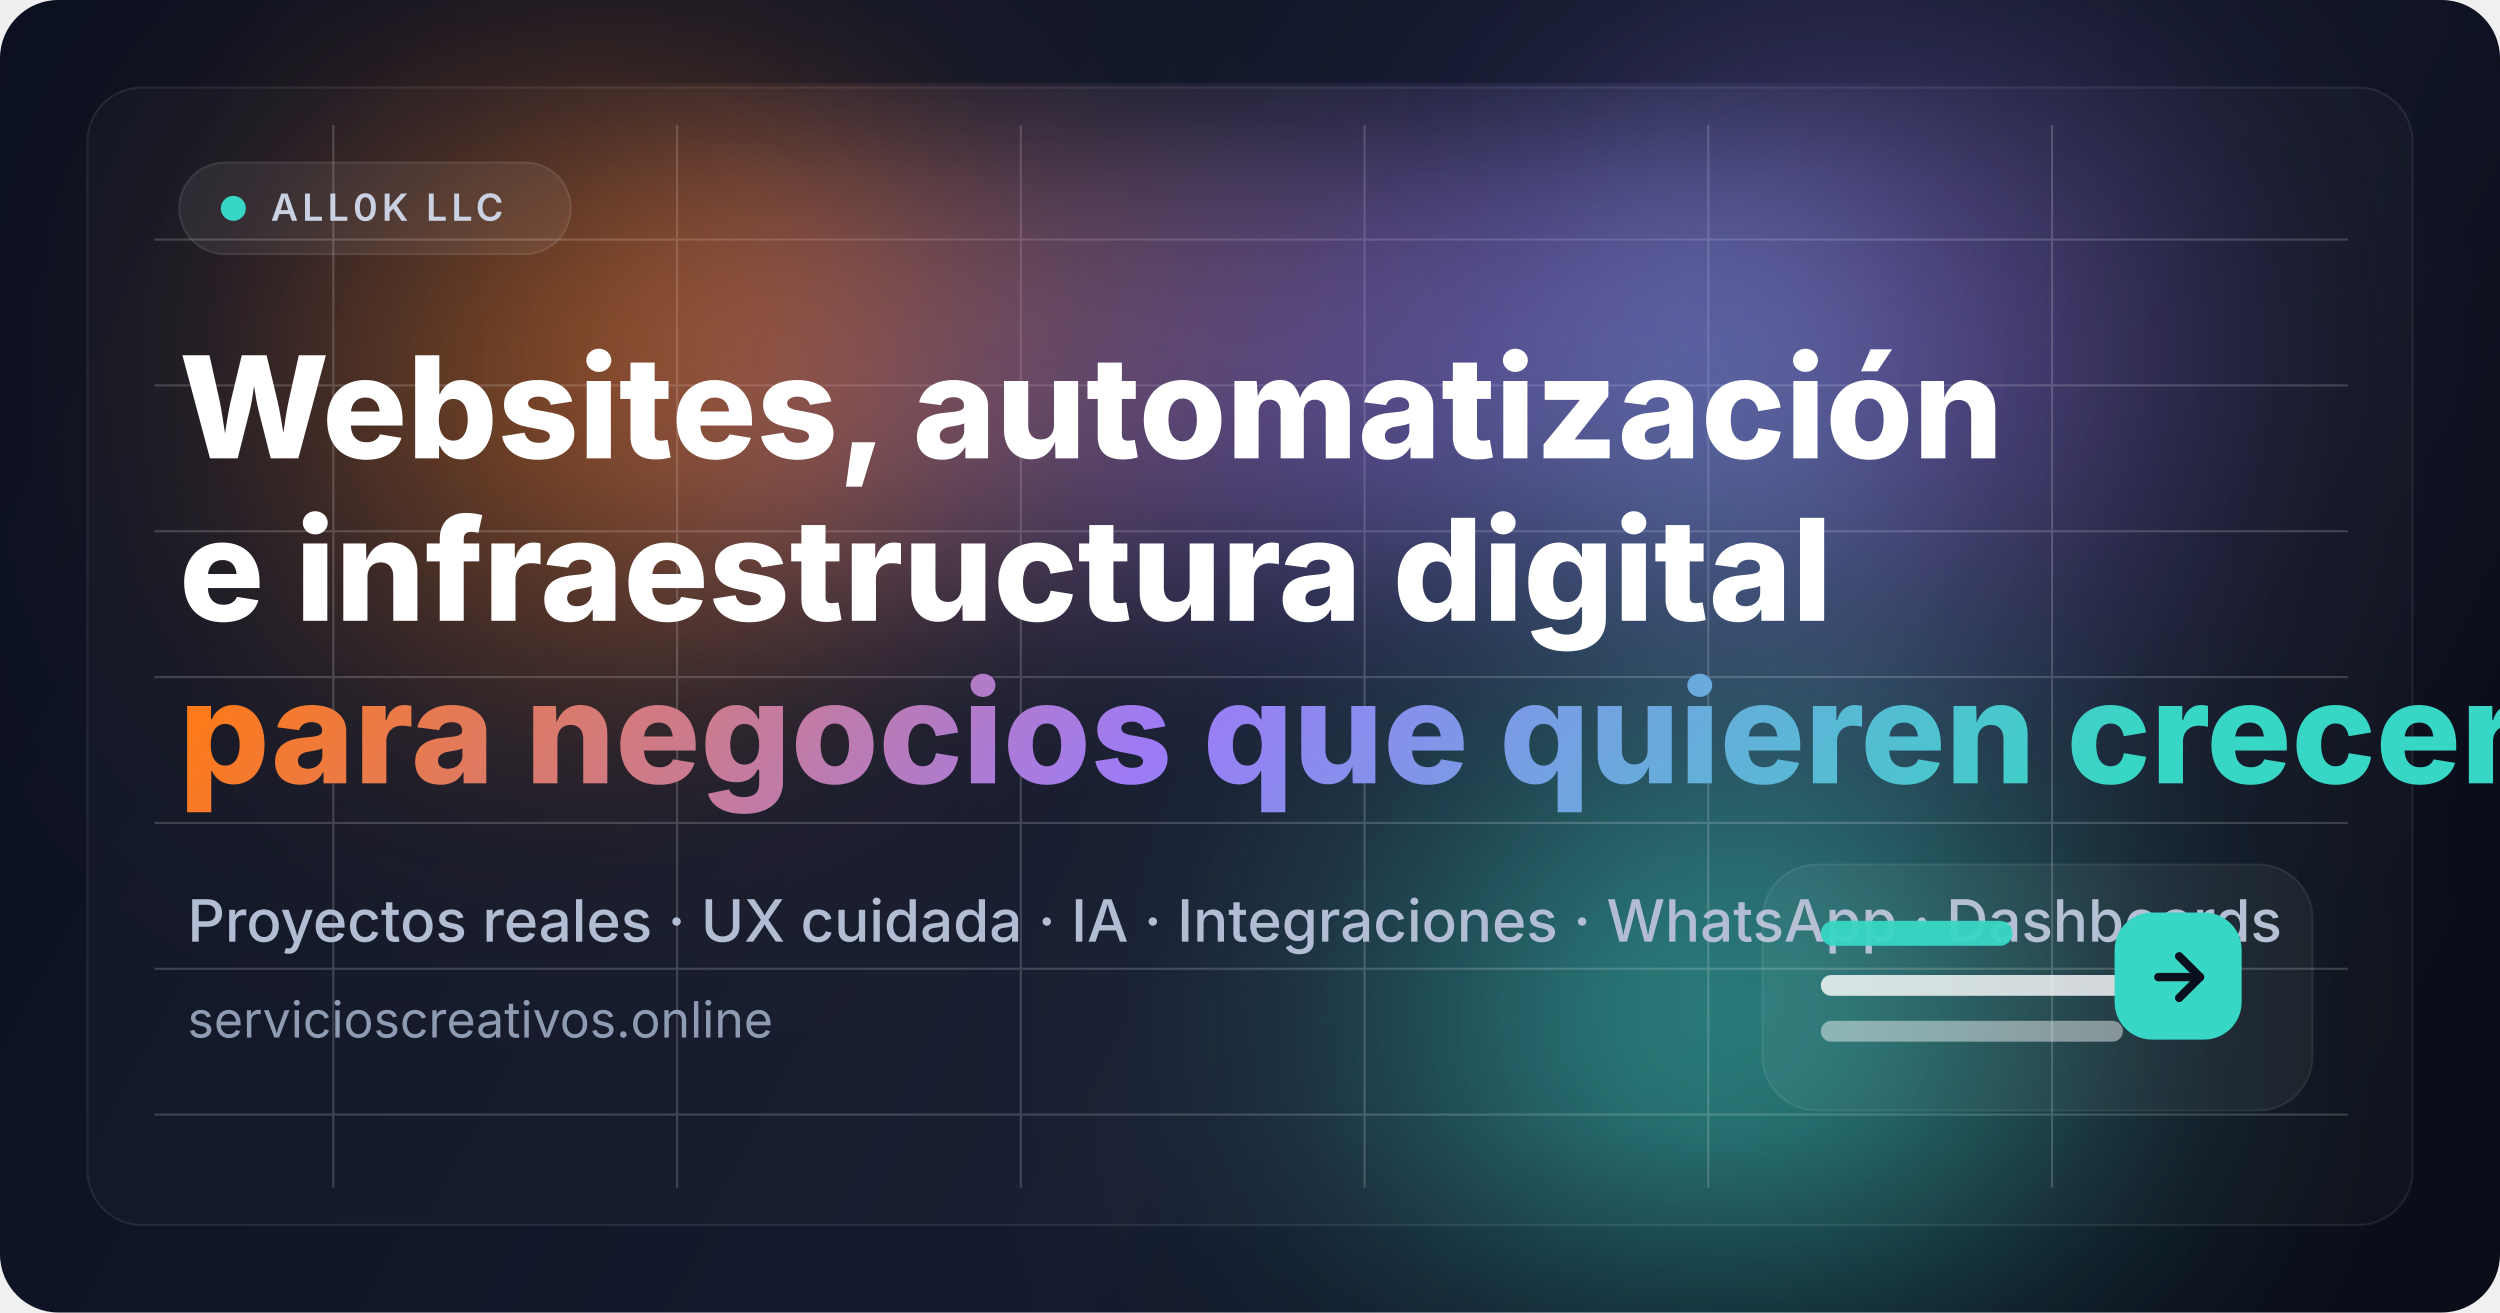
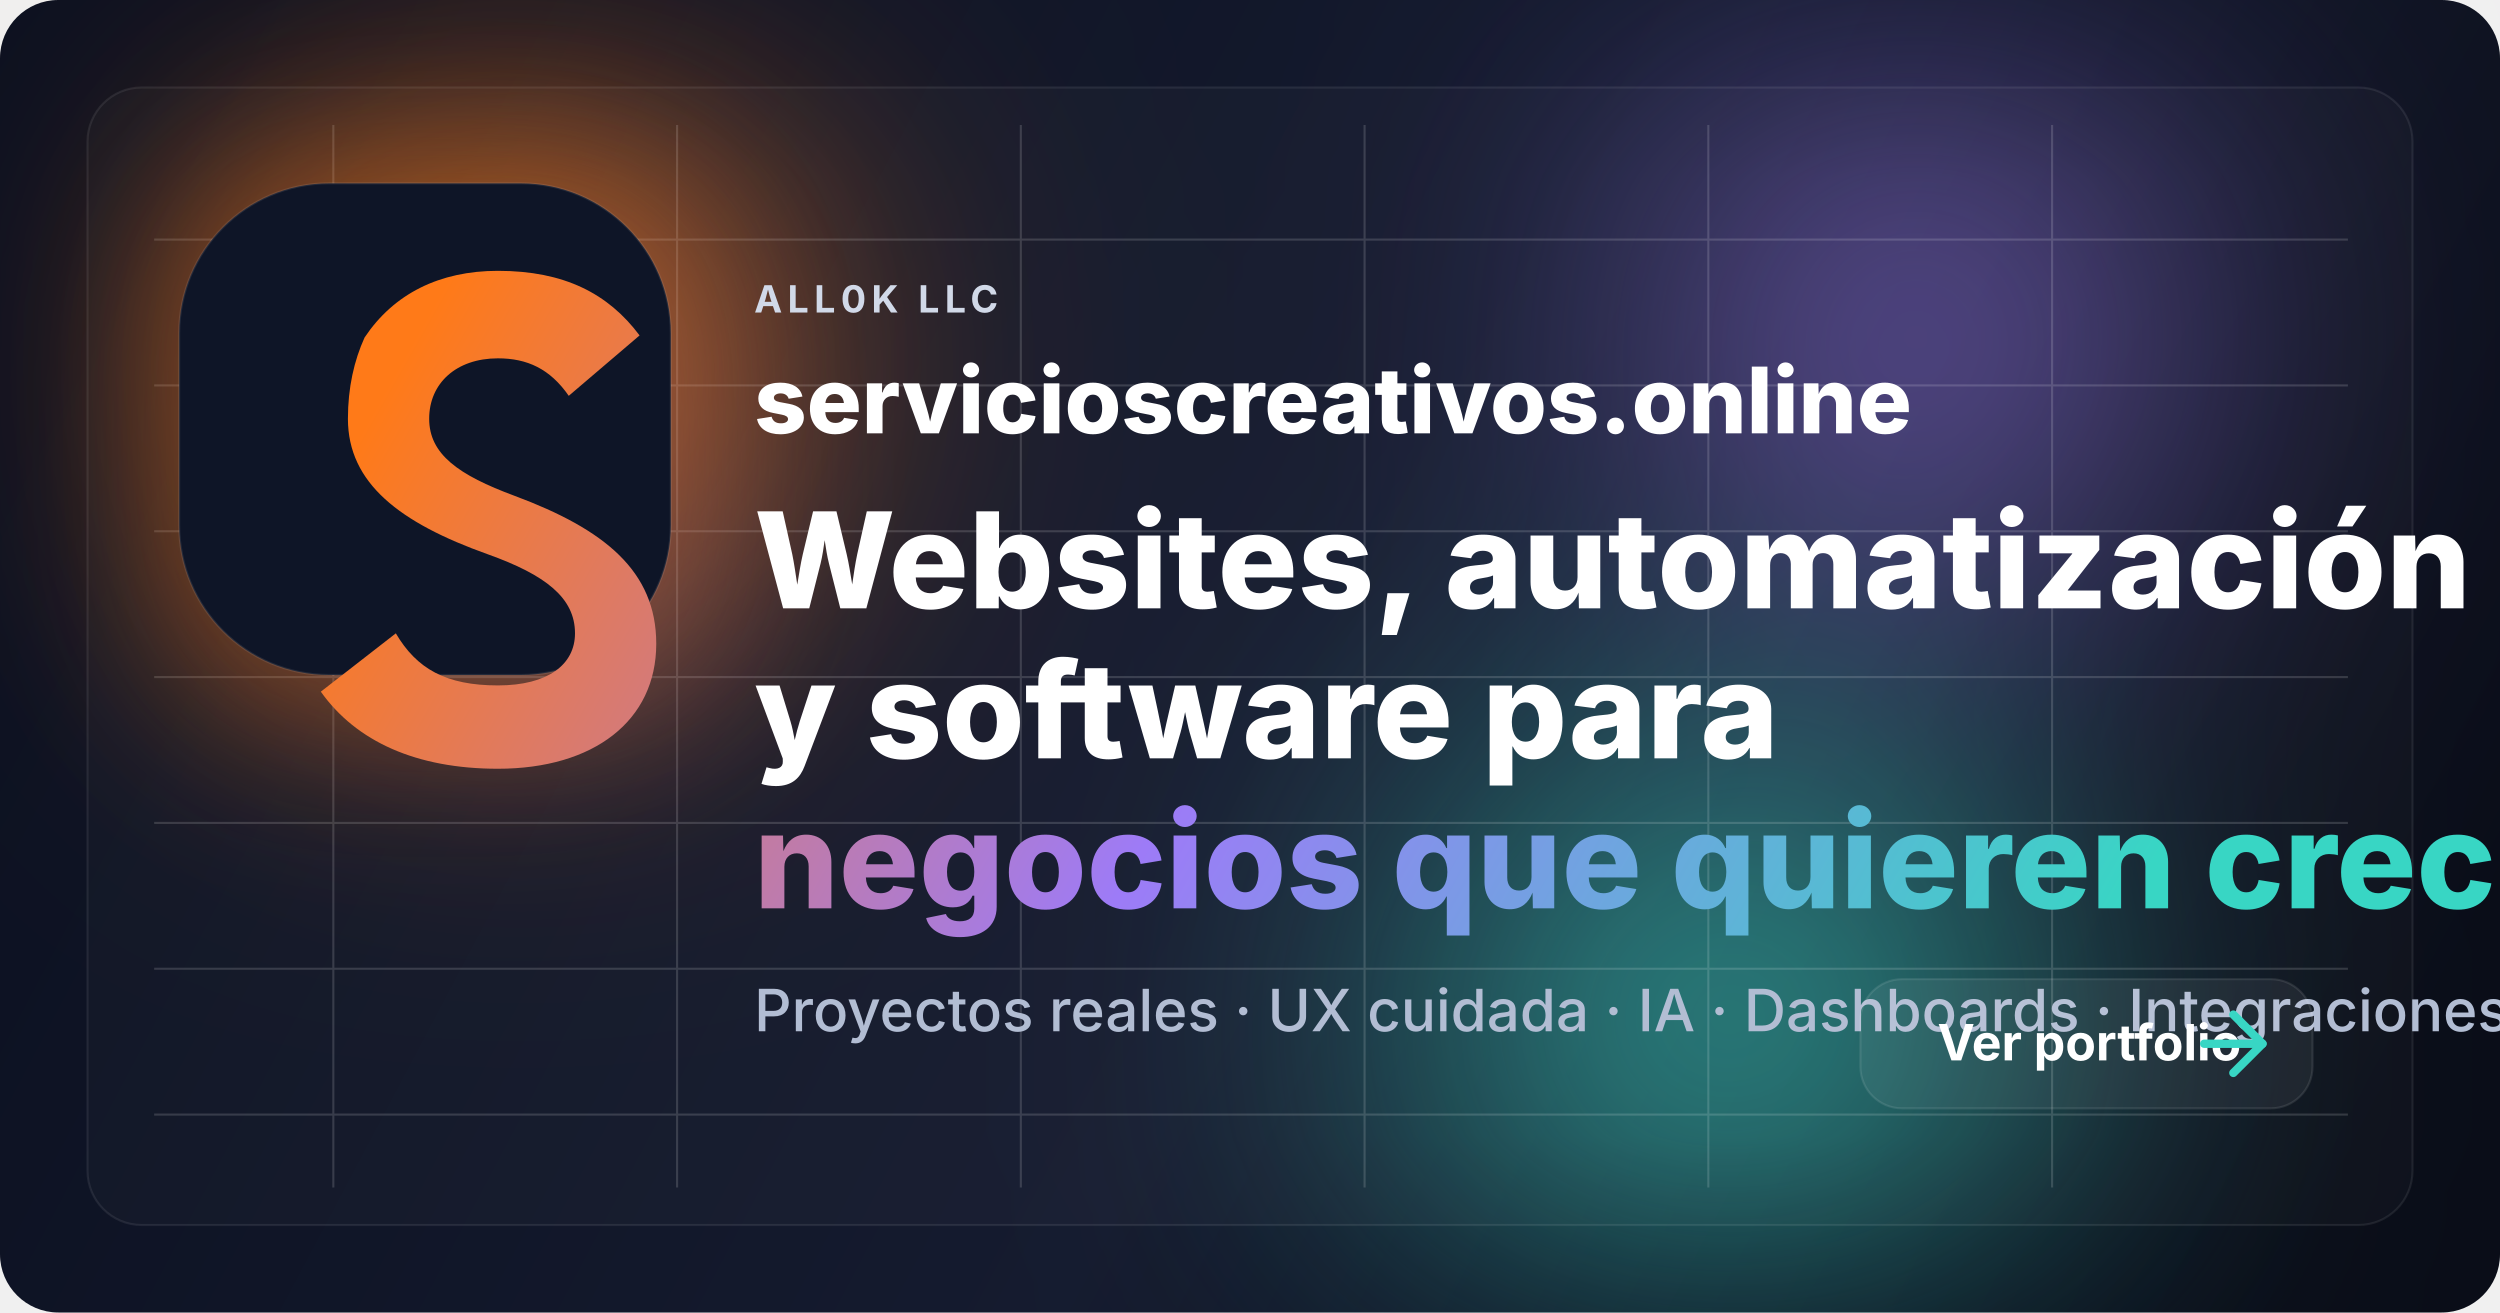
<svg xmlns="http://www.w3.org/2000/svg" width="1200" height="630" viewBox="0 0 1200 630" fill="none">
  <defs>
    <linearGradient id="bg" x1="80" y1="40" x2="1120" y2="590" gradientUnits="userSpaceOnUse">
      <stop stop-color="#0B1020" />
      <stop offset="0.55" stop-color="#151B2F" />
      <stop offset="1" stop-color="#0A0D18" />
    </linearGradient>
-     <linearGradient id="accent" x1="250" y1="80" x2="940" y2="500" gradientUnits="userSpaceOnUse">
+     <linearGradient id="accent" x1="240" y1="90" x2="980" y2="510" gradientUnits="userSpaceOnUse">
      <stop stop-color="#FF7A18" />
      <stop offset="0.5" stop-color="#9D7BF7" />
      <stop offset="1" stop-color="#38D6C4" />
    </linearGradient>
-     <filter id="blurA" x="34" y="40" width="1132" height="550" filterUnits="userSpaceOnUse" color-interpolation-filters="sRGB">
-       <feGaussianBlur stdDeviation="48" />
+     <filter id="blurA" x="0" y="0" width="1200" height="630" filterUnits="userSpaceOnUse" color-interpolation-filters="sRGB">
+       <feGaussianBlur stdDeviation="90" />
    </filter>
    <filter id="blurB" x="0" y="0" width="1200" height="630" filterUnits="userSpaceOnUse" color-interpolation-filters="sRGB">
-       <feGaussianBlur stdDeviation="90" />
+       <feGaussianBlur stdDeviation="38" />
    </filter>
  </defs>
  <rect width="1200" height="630" rx="28" fill="url(#bg)" />
-   <g opacity="0.65" filter="url(#blurB)">
-     <circle cx="285" cy="180" r="120" fill="#FF7A18" />
-     <circle cx="900" cy="170" r="120" fill="#9D7BF7" />
+   <g opacity="0.62" filter="url(#blurA)">
+     <circle cx="250" cy="175" r="135" fill="#FF7A18" />
+     <circle cx="920" cy="160" r="120" fill="#9D7BF7" />
    <circle cx="830" cy="500" r="150" fill="#38D6C4" />
  </g>
  <rect x="42" y="42" width="1116" height="546" rx="26" fill="rgba(255,255,255,0.02)" stroke="rgba(255,255,255,0.08)" />
-   <g opacity="0.18">
+   <g opacity="0.15">
    <path d="M74 115H1127" stroke="white" stroke-width="1" />
    <path d="M74 185H1127" stroke="white" stroke-width="1" />
    <path d="M74 255H1127" stroke="white" stroke-width="1" />
    <path d="M74 325H1127" stroke="white" stroke-width="1" />
    <path d="M74 395H1127" stroke="white" stroke-width="1" />
    <path d="M74 465H1127" stroke="white" stroke-width="1" />
    <path d="M74 535H1127" stroke="white" stroke-width="1" />
    <path d="M160 60V570" stroke="white" stroke-width="1" />
    <path d="M325 60V570" stroke="white" stroke-width="1" />
    <path d="M490 60V570" stroke="white" stroke-width="1" />
    <path d="M655 60V570" stroke="white" stroke-width="1" />
    <path d="M820 60V570" stroke="white" stroke-width="1" />
    <path d="M985 60V570" stroke="white" stroke-width="1" />
  </g>
-   <g filter="url(#blurA)" opacity="0.45">
-     <rect x="310" y="70" width="570" height="200" rx="34" fill="url(#accent)" />
+   <g filter="url(#blurB)" opacity="0.35">
+     <rect x="72" y="72" width="280" height="280" rx="84" fill="url(#accent)" />
  </g>
-   <rect x="86" y="78" width="188" height="44" rx="22" fill="rgba(255,255,255,0.07)" stroke="rgba(255,255,255,0.1)" />
-   <circle cx="112" cy="100" r="6" fill="#38D6C4" />
-   <text x="130" y="106" fill="#C9D1E3" font-family="Inter, Arial, sans-serif" font-size="18" font-weight="600" letter-spacing="2">ALL0K LLC</text>
-   <text x="86" y="220" fill="white" font-family="Inter, Arial, sans-serif" font-size="68" font-weight="800">Websites, automatización</text>
-   <text x="86" y="298" fill="white" font-family="Inter, Arial, sans-serif" font-size="68" font-weight="800">e infraestructura digital</text>
-   <text x="86" y="376" fill="url(#accent)" font-family="Inter, Arial, sans-serif" font-size="68" font-weight="800">para negocios que quieren crecer</text>
-   <text x="90" y="452" fill="#B2BDD3" font-family="Inter, Arial, sans-serif" font-size="28" font-weight="500">Proyectos reales · UX cuidada · IA · Integraciones · WhatsApp · Dashboards</text>
-   <text x="90" y="498" fill="#8F9BB3" font-family="Inter, Arial, sans-serif" font-size="24" font-weight="400">servicioscreativos.online</text>
+   <rect x="86" y="88" width="236" height="236" rx="72" fill="#0E1527" stroke="rgba(255,255,255,0.09)" />
+   <path d="M175 162C189 141 211 130 239 130C271 130 292 141 307 161L273 190C264 177 253 172 239 172C219 172 206 184 206 201C206 218 220 228 247 238C290 254 315 274 315 309C315 346 285 369 239 369C200 369 171 356 154 332L190 304C200 321 214 329 239 329C263 329 276 319 276 304C276 287 262 276 234 266C192 251 167 232 167 201C167 186 170 173 175 162Z" fill="url(#accent)" />
+   <text x="362" y="150" fill="#D1D9E8" font-family="Inter, Arial, sans-serif" font-size="18" font-weight="700" letter-spacing="2.6">ALL0K LLC</text>
+   <text x="362" y="208" fill="white" font-family="Inter, Arial, sans-serif" font-size="44" font-weight="800">servicioscreativos.online</text>
+   <text x="362" y="292" fill="white" font-family="Inter, Arial, sans-serif" font-size="64" font-weight="800">Websites, automatización</text>
+   <text x="362" y="364" fill="white" font-family="Inter, Arial, sans-serif" font-size="64" font-weight="800">y software para</text>
+   <text x="362" y="436" fill="url(#accent)" font-family="Inter, Arial, sans-serif" font-size="64" font-weight="800">negocios que quieren crecer</text>
+   <text x="362" y="495" fill="#B2BDD3" font-family="Inter, Arial, sans-serif" font-size="28" font-weight="500">Proyectos reales · UX cuidada · IA · Dashboards · Integraciones · WhatsApp</text>
  <g>
-     <rect x="846" y="415" width="264" height="118" rx="26" fill="rgba(255,255,255,0.05)" stroke="rgba(255,255,255,0.08)" />
-     <rect x="874" y="442" width="92" height="12" rx="6" fill="#38D6C4" opacity="0.95" />
-     <rect x="874" y="468" width="182" height="10" rx="5" fill="white" opacity="0.8" />
-     <rect x="874" y="490" width="145" height="10" rx="5" fill="white" opacity="0.45" />
-     <rect x="1015" y="438" width="61" height="61" rx="18" fill="url(#accent)" />
-     <path d="M1036 469H1056" stroke="#08101D" stroke-width="4" stroke-linecap="round" />
-     <path d="M1046 459L1056 469L1046 479" stroke="#08101D" stroke-width="4" stroke-linecap="round" stroke-linejoin="round" />
+     <rect x="893" y="470" width="217" height="62" rx="20" fill="rgba(255,255,255,0.06)" stroke="rgba(255,255,255,0.1)" />
+     <text x="930" y="509" fill="white" font-family="Inter, Arial, sans-serif" font-size="24" font-weight="700">Ver portfolio</text>
+     <path d="M1058 501H1086" stroke="url(#accent)" stroke-width="4" stroke-linecap="round" />
+     <path d="M1072 487L1086 501L1072 515" stroke="url(#accent)" stroke-width="4" stroke-linecap="round" stroke-linejoin="round" />
  </g>
</svg>
